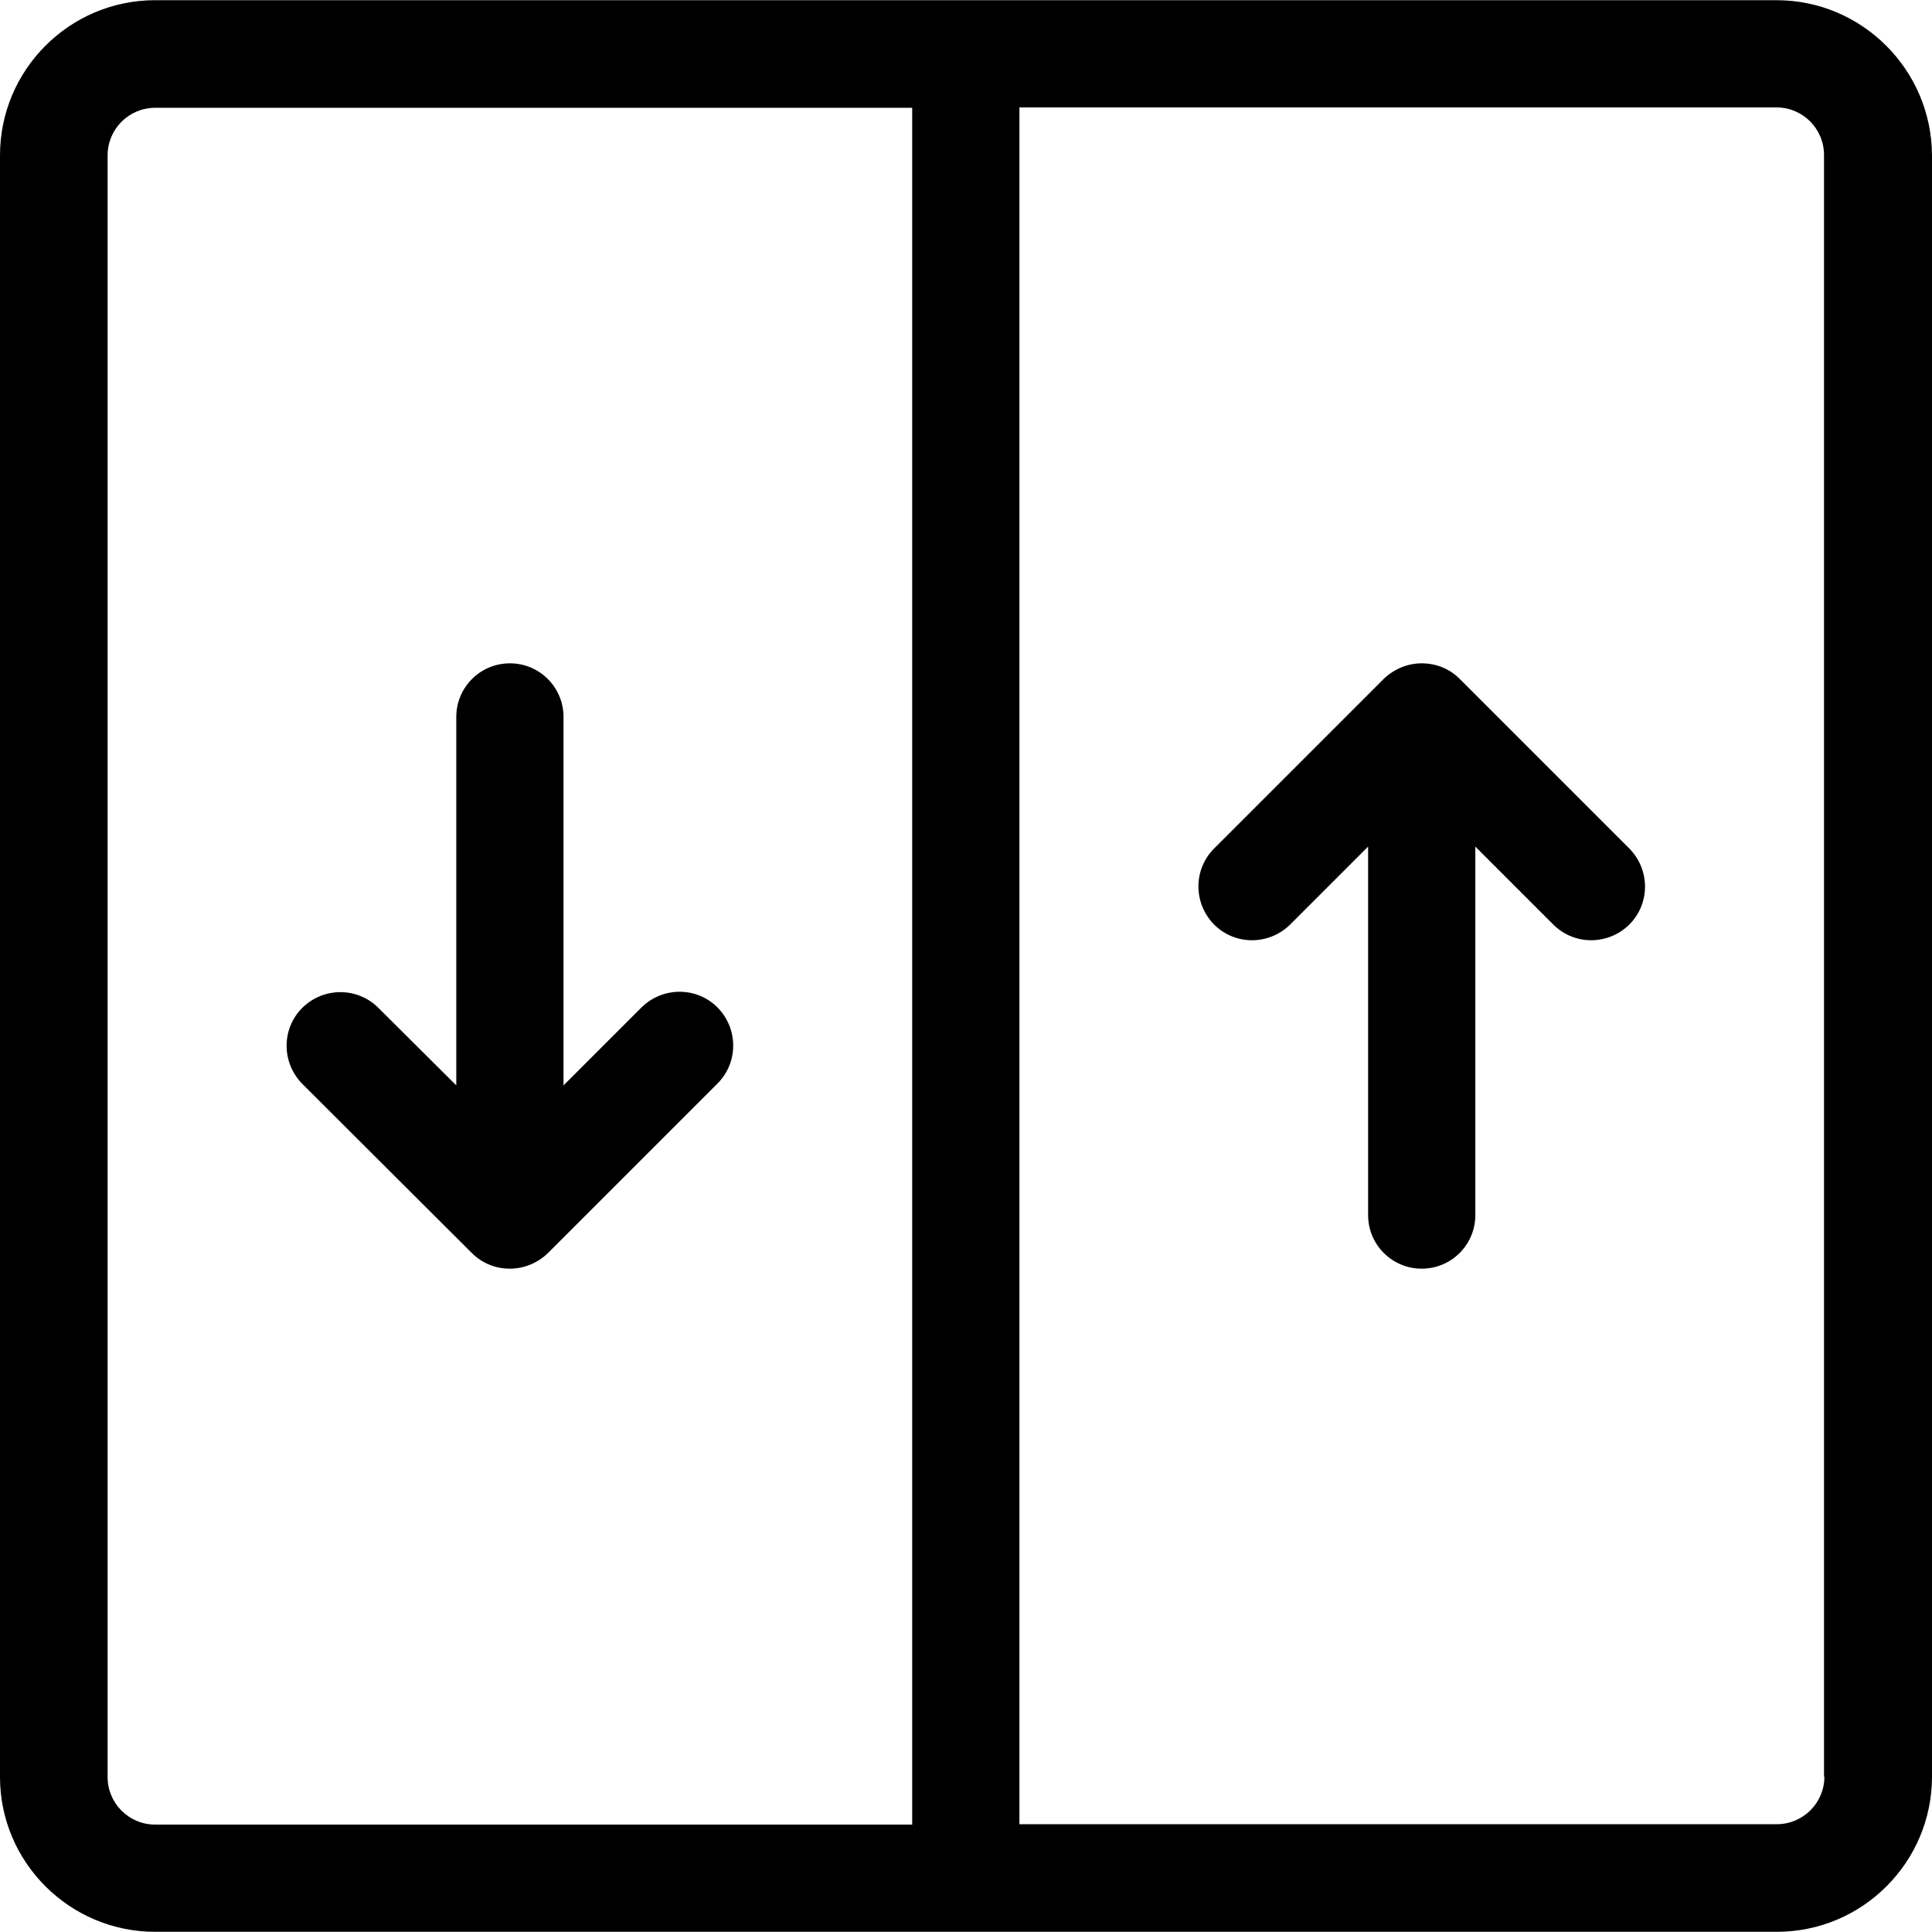
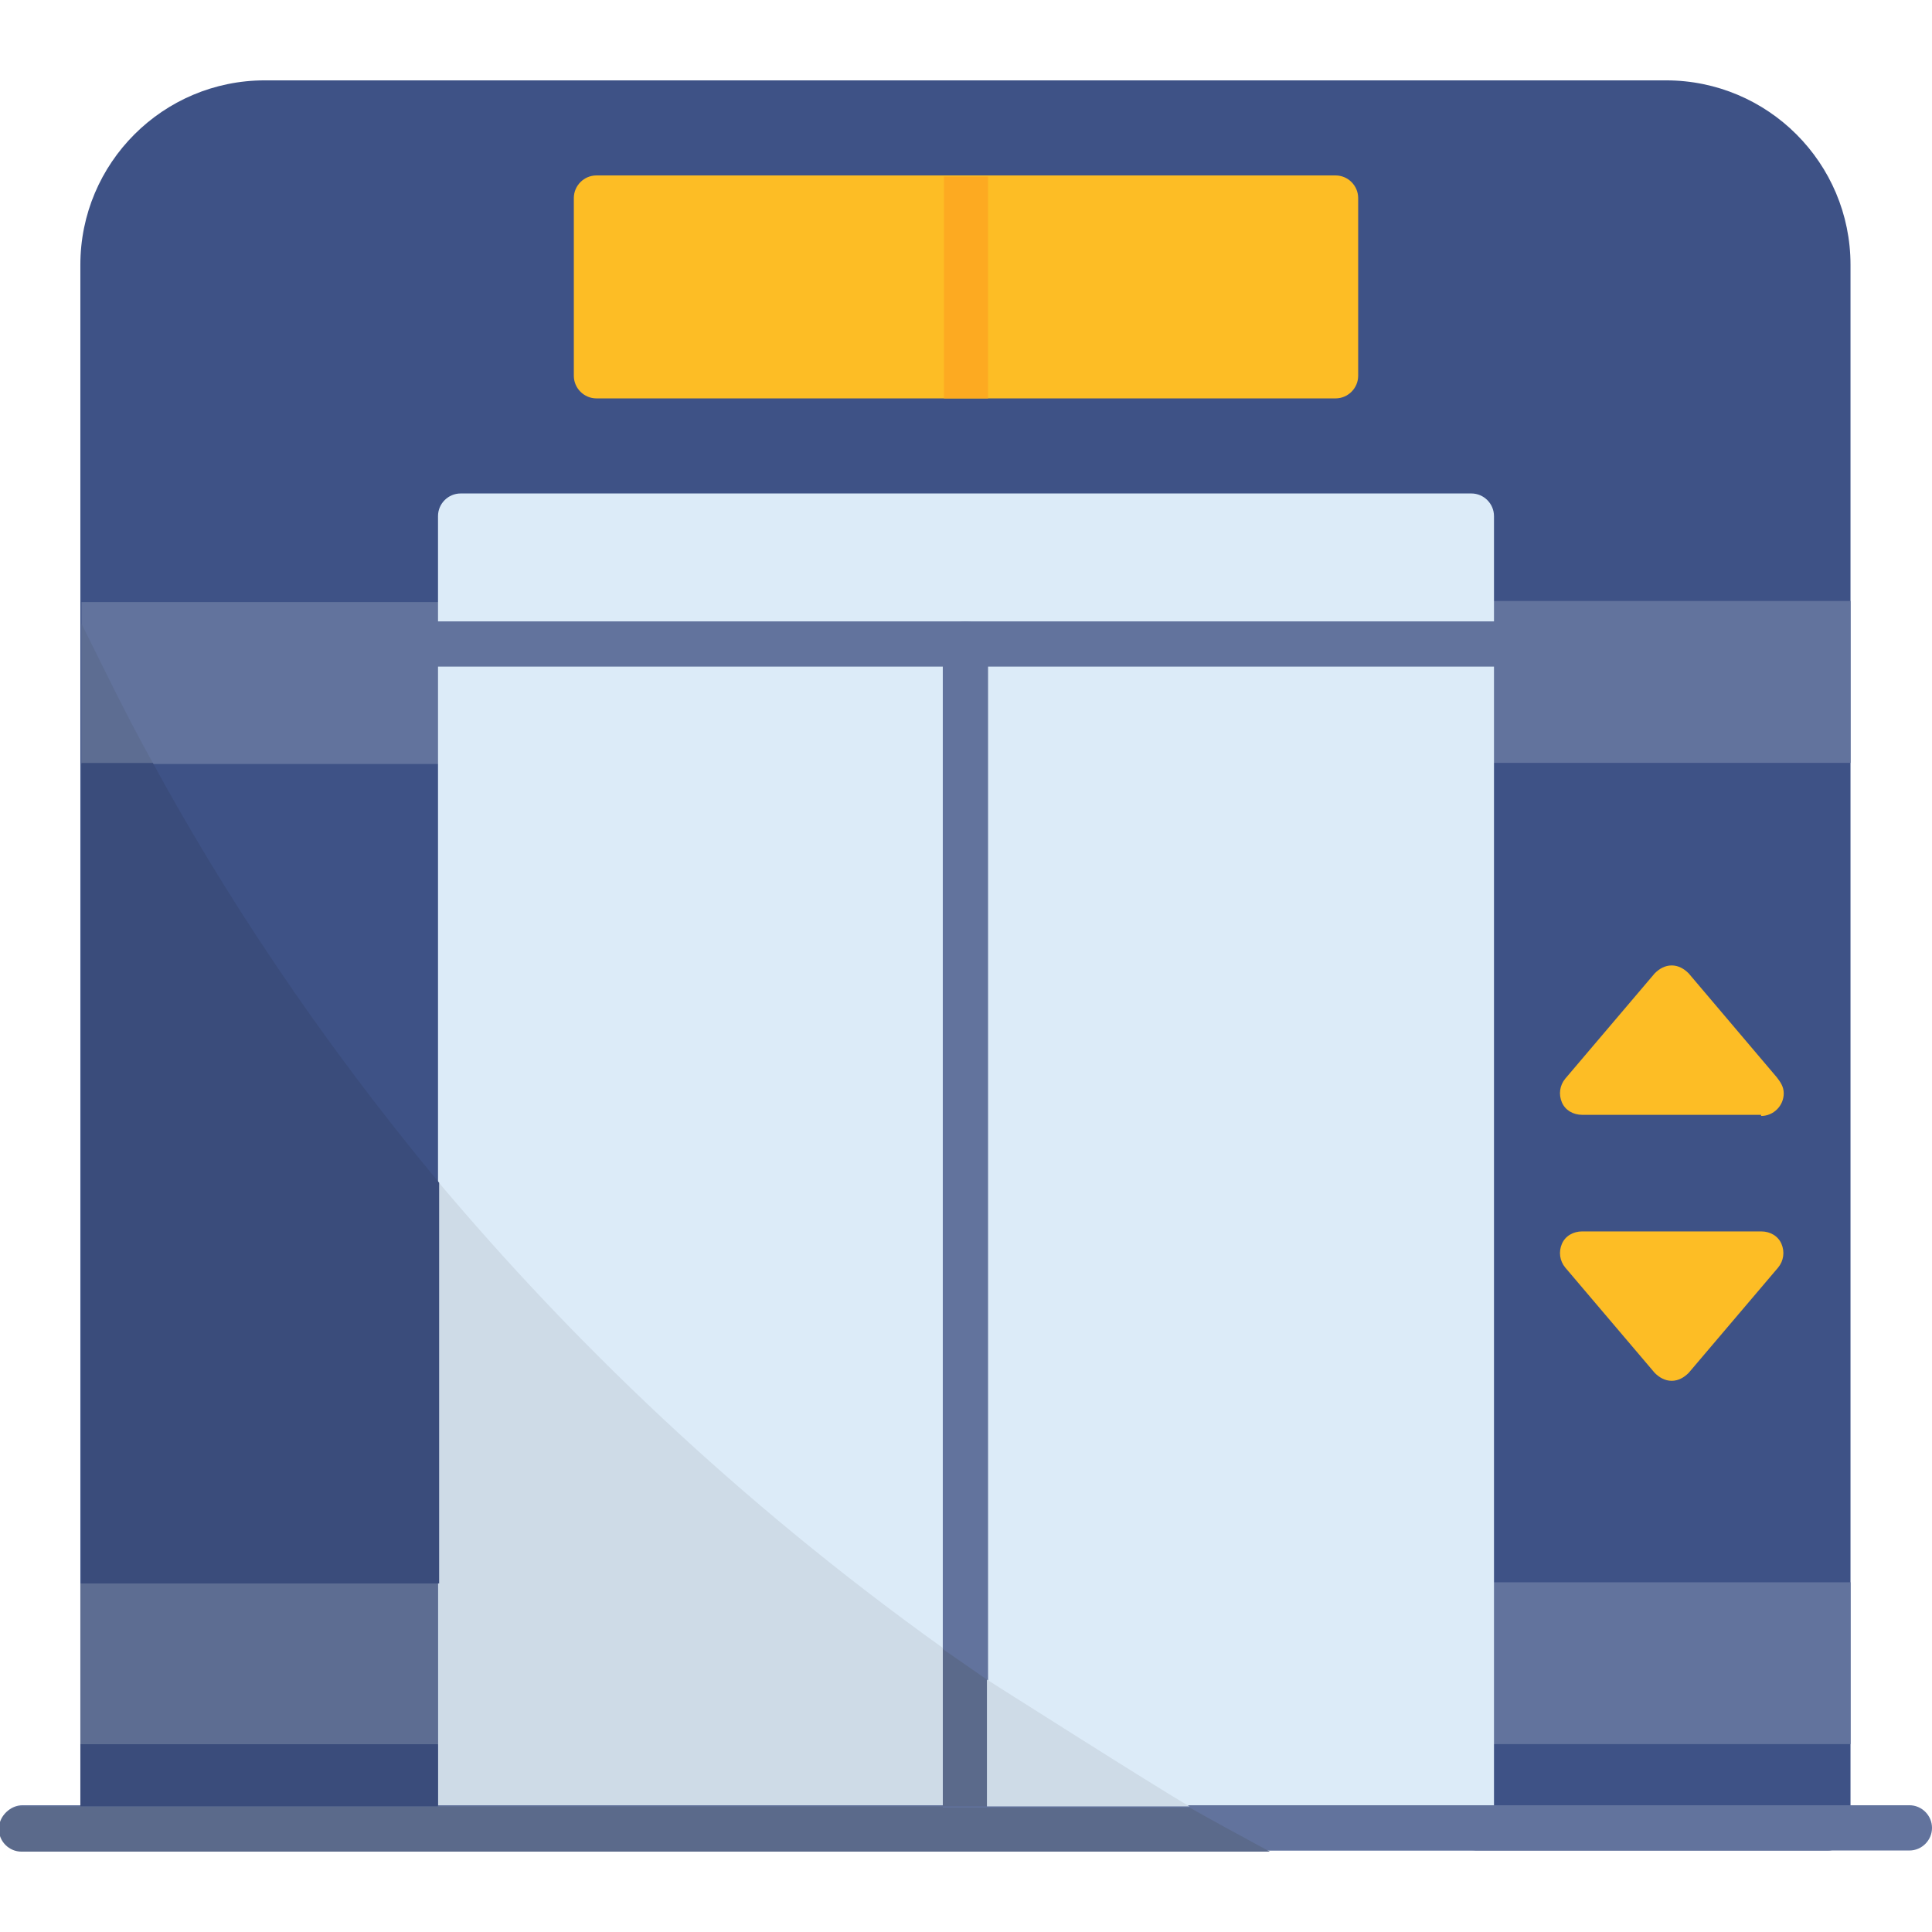
- <svg xmlns="http://www.w3.org/2000/svg" version="1.1" id="Capa_1" x="0px" y="0px" viewBox="0 0 508.1 508.1" style="enable-background:new 0 0 508.1 508.1;" xml:space="preserve">
-   <g>
-     <g>
-       <path d="M467.2,0.05H40.8C18.3,0.05,0,18.35,0,40.85v426.5c0,22.4,18.3,40.7,40.8,40.7h426.5c22.5,0,40.8-18.3,40.8-40.8V40.85    C508,18.35,489.7,0.05,467.2,0.05z M239.9,479.85H40.8c-6.9,0-12.5-5.6-12.5-12.5V40.85c0-6.9,5.6-12.5,12.5-12.5h199.1V479.85z     M467.3,479.75H268.1V28.25h199.1c6.9,0,12.5,5.6,12.5,12.5v426.5h0.1C479.8,474.15,474.2,479.75,467.3,479.75z" />
+ <svg xmlns="http://www.w3.org/2000/svg" clip-rule="evenodd" fill-rule="evenodd" height="512" image-rendering="optimizeQuality" shape-rendering="geometricPrecision" text-rendering="geometricPrecision" viewBox="0 0 1.707 1.707" width="512">
+   <g id="Layer_x0020_1">
+     <g id="_659363416">
+       <path id="_659365240" d="m1.616 1.635h-1.525c-.011 0-.02-.009-.02-.02v-1.381c0-.09.073-.163.163-.163l1.238-0c.09 0 .163.073.163.163v1.381c0.0.011-.009.02-.02.02z" fill="#3e5286" />
+       <g fill="#62739d">
+         <path id="_659365048" d="m.072 1.541v-.142h.388c.015 0 .028.009.028.02v.103c0 .011-.013.02-.028.02h-.388z" />
+         <path id="_659365024" d="m1.635 1.399v.142h-.33c-.013 0-.024-.009-.024-.02v-.103c0-.011.011-.02.024-.02h.33z" />
+         <path id="_659365168" d="m.072.674v-.142h.335c.011 0 .02.009.02.02v.103c0 .011-.009.02-.02.02h-.335z" />
+         <path id="_659365264" d="m1.635.532v.142h-.335c-.011 0-.02-.009-.02-.02v-.103c0-.011.009-.02.02-.02h.335z" />
+       </g>
+       <path id="_659364160" d="m1.3 1.635h-.893c-.011 0-.02-.009-.02-.02v-1.159c0-.011.009-.02.02-.02h.893c.011 0 .02.009.02.02v1.159c0.0.011-.009.02-.02.02z" fill="#dcebf8" />
+       <path id="_659363896" d="m.853 1.635c-.011 0-.02-.009-.02-.02v-1.046c0-.011.009-.02.02-.02.011 0 .02.009.02.02v1.046c0 .011-.009.02-.02.02z" fill="#62739d" />
+       <path id="_659364088" d="m1.355.589h-1.003c-.012 0-.022-.009-.022-.02 0-.011.01-.02.022-.02h1.003c.012 0 .022.009.022.02 0 .011-.01.02-.022.02z" fill="#62739d" />
+       <path id="_659364328" d="m1.556.985c-0 0-0 0-0 0h-.158c-.008 0-.015-.004-.018-.011-.003-.007-.002-.015.003-.021l.079-.093c.004-.004.009-.007.015-.007.006 0 .011.003.015.007l.078.092c.003.004.006.008.006.014 0.0.011-.009.02-.02.02z" fill="#fdbd25" />
+       <path id="_659363920" d="m1.477 1.22c-.006 0-.011-.003-.015-.007l-.079-.093c-.005-.006-.006-.014-.003-.021.003-.007.01-.011.018-.011h.158c.008 0 .015.004.018.011.003.007.002.015-.003.021l-.079.093c-.004.004-.009.007-.015.007z" fill="#fdbd25" />
+       <path id="_659364424" d="m1.18.352h-.653c-.011 0-.02-.009-.02-.02v-.157c0-.011.009-.02.02-.02h.653c.011 0 .02.009.02.02v.157c-0.0.011-.009.02-.02.02z" fill="#fdbd25" />
+       <path id="_659363944" d="m.873.352h-.039v-.196h.039z" fill="#fdaa21" />
+       <path id="_659363872" d="m1.687 1.635h-1.667c-.011 0-.02-.009-.02-.02 0-.011.009-.02.02-.02h1.667c.011 0 .02.009.02.02 0 .011-.009.02-.02.02z" fill="#62739d" />
+       <path id="_659364544" d="m.833 1.457v.139h.039v-.112c-.013-.009-.026-.018-.039-.027z" fill="#5b6a8b" />
+       <path id="_659363320" d="m.833 1.596h-.446-.316-.052c-.011 0-.02.009-.02.02 0 .011.009.02.02.02h.071.316.446.27c-.024-.013-.048-.026-.071-.039h-.179-.039z" fill="#5b6a8b" />
+       <path id="_659363128" d="m.387 1.044v.354.142.055h.446v-.139c-.183-.131-.329-.273-.446-.412z" fill="#cedbe7" />
+       <path id="_659363608" d="m.387 1.541h-.316v.055h.316z" fill="#3a4c7b" />
+       <path id="_659363656" d="m.387 1.399h-.316v.142h.316z" fill="#5d6d92" />
+       <path id="_659363512" d="m.072.674v.725h.316v-.354c-.108-.13-.191-.257-.253-.371h-.063z" fill="#3a4c7b" />
+       <path id="_659363752" d="m.072.551v.123h.063c-.024-.043-.044-.085-.063-.123z" fill="#5d6d92" />
+       <path id="_659363080" d="m.872 1.484v.112h.179c-.028-.016-.179-.112-.179-.112z" fill="#cedbe7" />
    </g>
  </g>
-   <g>
-     <g>
-       <path d="M188.7,264.95c-5.5-5.5-14.4-5.5-20,0l-20.5,20.5v-96.9c0-7.8-6.3-14.1-14.1-14.1c-7.8,0-14.1,6.3-14.1,14.1v96.9    l-20.5-20.4c-5.5-5.5-14.4-5.5-20,0c-5.5,5.5-5.5,14.4,0,20l44.6,44.5c2.8,2.8,6.4,4.1,10,4.1c3.6,0,7.2-1.4,10-4.1l44.6-44.6    C194.2,279.45,194.2,270.55,188.7,264.95z" />
-     </g>
-   </g>
-   <g>
-     <g>
-       <path d="M428.5,223.15l-44.6-44.6c-2.8-2.8-6.4-4.1-10-4.1c-3.6,0-7.2,1.4-10,4.1l-44.6,44.6c-5.5,5.5-5.5,14.4,0,20    c5.5,5.5,14.4,5.5,20,0l20.5-20.5v96.9c0,7.8,6.3,14.1,14.1,14.1c7.8,0,14.1-6.3,14.1-14.1v-96.9l20.5,20.5c5.5,5.5,14.4,5.5,20,0    C434,237.65,434,228.75,428.5,223.15z" />
-     </g>
-   </g>
-   <g>
- </g>
-   <g>
- </g>
-   <g>
- </g>
-   <g>
- </g>
-   <g>
- </g>
-   <g>
- </g>
-   <g>
- </g>
-   <g>
- </g>
-   <g>
- </g>
-   <g>
- </g>
-   <g>
- </g>
-   <g>
- </g>
-   <g>
- </g>
-   <g>
- </g>
-   <g>
- </g>
</svg>
